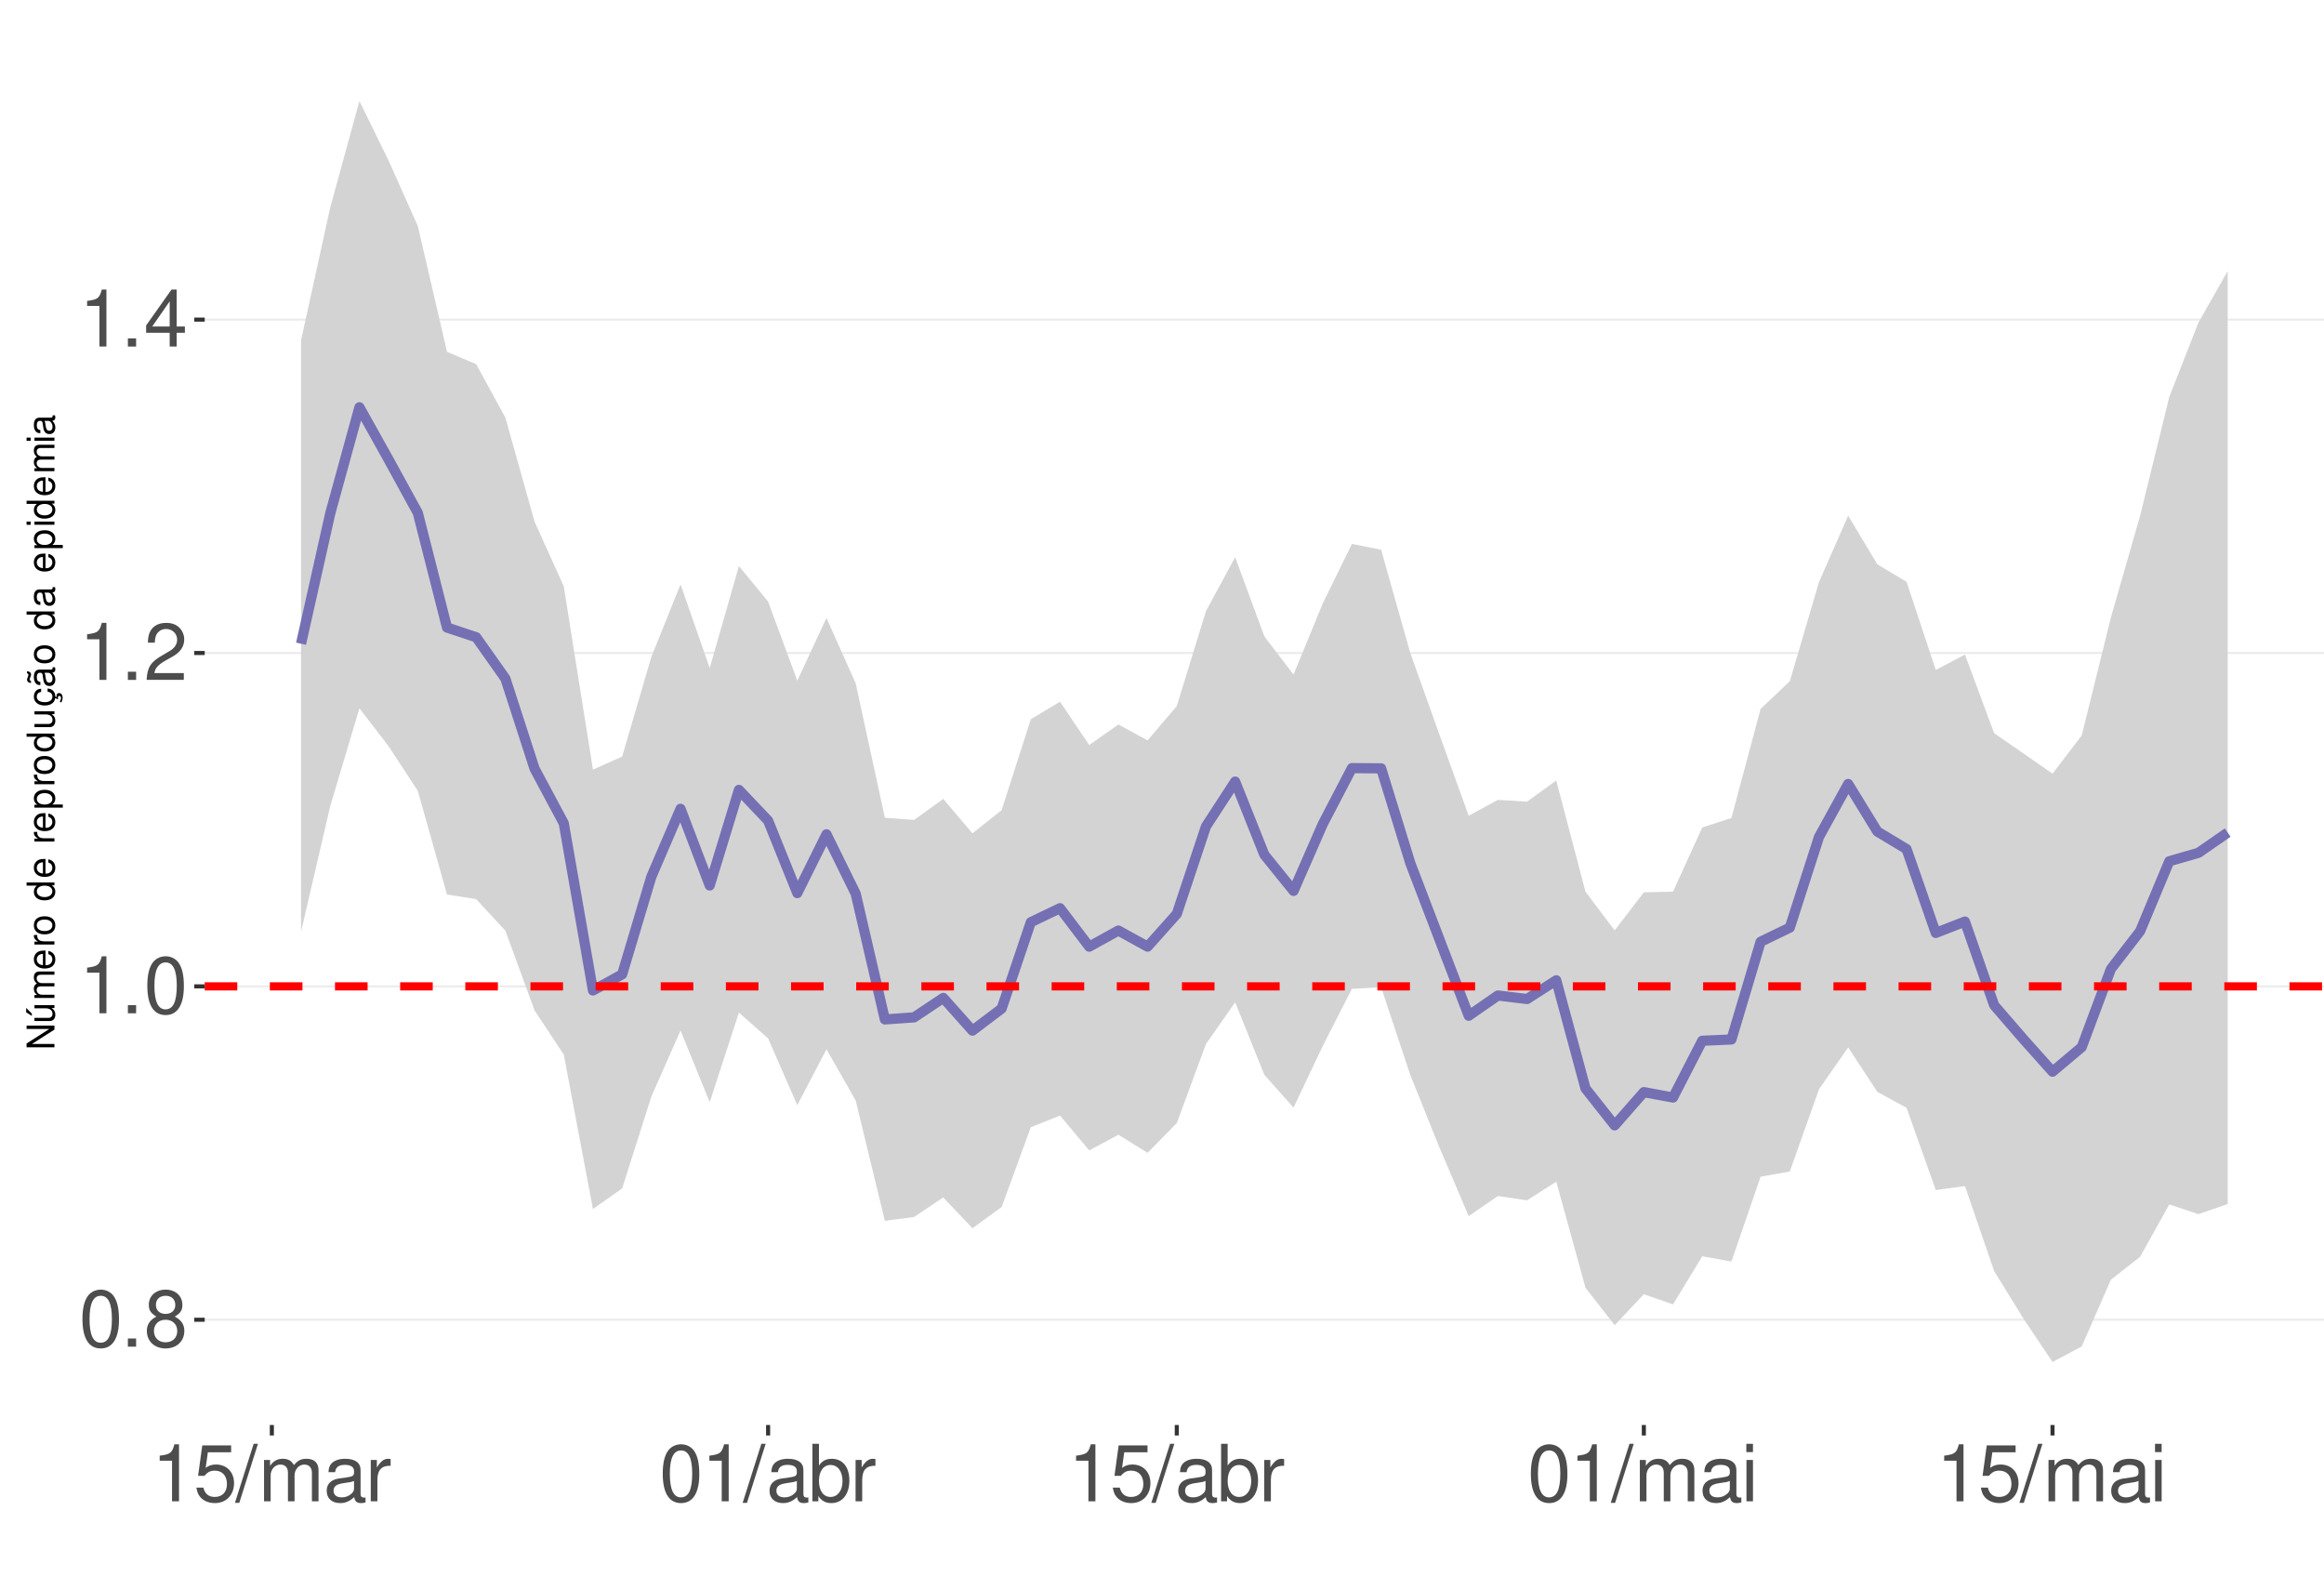
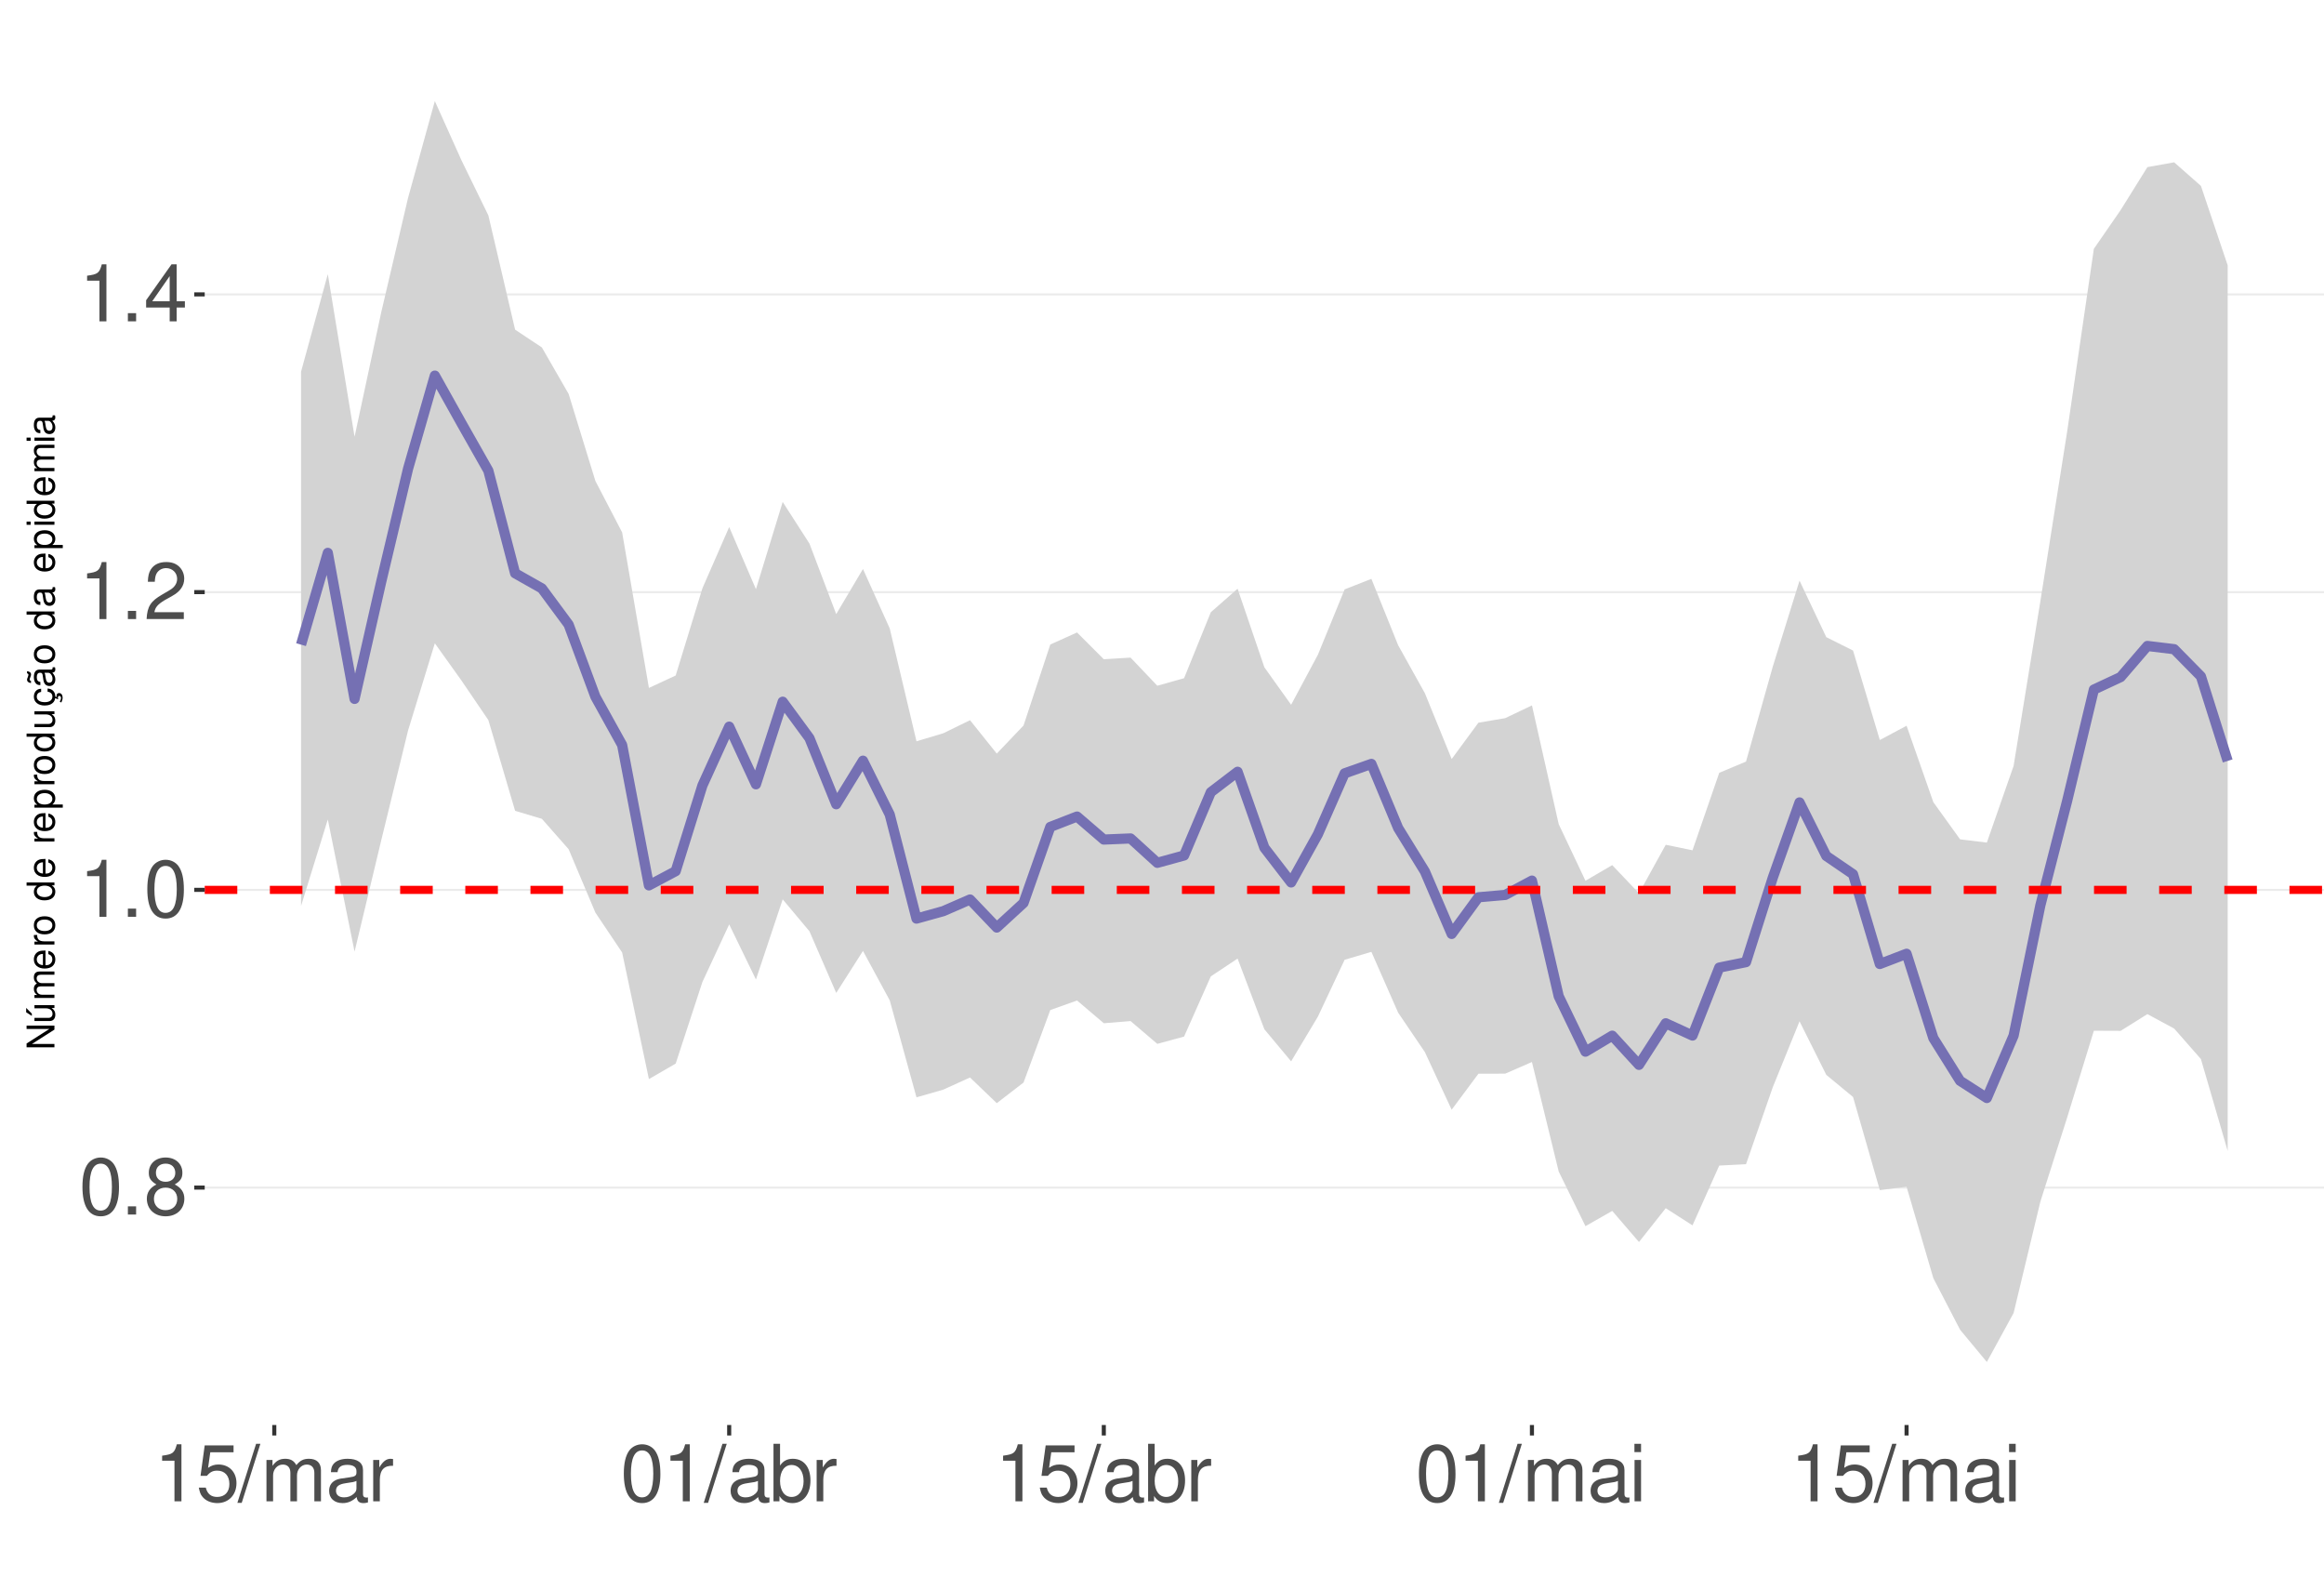
<svg xmlns="http://www.w3.org/2000/svg" xmlns:xlink="http://www.w3.org/1999/xlink" width="609pt" height="413pt" viewBox="0 0 609 413" version="1.1">
  <defs>
    <g>
      <symbol overflow="visible" id="glyph0-0">
        <path style="stroke:none;" d="" />
      </symbol>
      <symbol overflow="visible" id="glyph0-1">
        <path style="stroke:none;" d="M 5.688 -14.938 C 4.312 -14.938 3.078 -14.312 2.312 -13.297 C 1.359 -11.984 0.891 -10 0.891 -7.234 C 0.891 -2.188 2.547 0.469 5.688 0.469 C 8.781 0.469 10.469 -2.188 10.469 -7.109 C 10.469 -10 10.016 -11.938 9.047 -13.297 C 8.281 -14.328 7.062 -14.938 5.688 -14.938 Z M 5.688 -13.328 C 7.641 -13.328 8.609 -11.312 8.609 -7.266 C 8.609 -3.016 7.656 -1.031 5.641 -1.031 C 3.719 -1.031 2.75 -3.094 2.75 -7.203 C 2.75 -11.312 3.719 -13.328 5.688 -13.328 Z M 5.688 -13.328 " />
      </symbol>
      <symbol overflow="visible" id="glyph0-2">
        <path style="stroke:none;" d="M 3.953 -2.141 L 1.797 -2.141 L 1.797 0 L 3.953 0 Z M 3.953 -2.141 " />
      </symbol>
      <symbol overflow="visible" id="glyph0-3">
        <path style="stroke:none;" d="M 8.078 -7.875 C 9.609 -8.797 10.078 -9.547 10.078 -10.953 C 10.078 -13.297 8.281 -14.938 5.688 -14.938 C 3.094 -14.938 1.281 -13.297 1.281 -10.969 C 1.281 -9.547 1.75 -8.812 3.266 -7.875 C 1.594 -7.016 0.766 -5.797 0.766 -4.156 C 0.766 -1.422 2.766 0.469 5.688 0.469 C 8.578 0.469 10.594 -1.422 10.594 -4.156 C 10.594 -5.797 9.766 -7.016 8.078 -7.875 Z M 5.688 -13.328 C 7.234 -13.328 8.219 -12.391 8.219 -10.906 C 8.219 -9.5 7.203 -8.578 5.688 -8.578 C 4.125 -8.578 3.141 -9.5 3.141 -10.953 C 3.141 -12.391 4.125 -13.328 5.688 -13.328 Z M 5.688 -7.047 C 7.5 -7.047 8.734 -5.844 8.734 -4.109 C 8.734 -2.312 7.516 -1.141 5.641 -1.141 C 3.859 -1.141 2.625 -2.359 2.625 -4.094 C 2.625 -5.859 3.844 -7.047 5.688 -7.047 Z M 5.688 -7.047 " />
      </symbol>
      <symbol overflow="visible" id="glyph0-4">
        <path style="stroke:none;" d="M 5.344 -10.641 L 5.344 0 L 7.172 0 L 7.172 -14.938 L 5.969 -14.938 C 5.328 -12.641 4.922 -12.328 2.109 -11.953 L 2.109 -10.641 Z M 5.344 -10.641 " />
      </symbol>
      <symbol overflow="visible" id="glyph0-5">
        <path style="stroke:none;" d="M 10.453 -1.797 L 2.75 -1.797 C 2.938 -3.031 3.594 -3.828 5.391 -4.922 L 7.453 -6.078 C 9.5 -7.203 10.562 -8.734 10.562 -10.578 C 10.562 -11.812 10.062 -12.969 9.188 -13.781 C 8.328 -14.562 7.25 -14.938 5.859 -14.938 C 4 -14.938 2.625 -14.281 1.812 -13 C 1.297 -12.203 1.078 -11.281 1.031 -9.766 L 2.844 -9.766 C 2.906 -10.781 3.031 -11.375 3.281 -11.875 C 3.766 -12.781 4.703 -13.344 5.797 -13.344 C 7.453 -13.344 8.703 -12.141 8.703 -10.531 C 8.703 -9.344 8.016 -8.297 6.719 -7.562 L 4.812 -6.438 C 1.75 -4.688 0.875 -3.281 0.703 -0.016 L 10.453 -0.016 Z M 10.453 -1.797 " />
      </symbol>
      <symbol overflow="visible" id="glyph0-6">
        <path style="stroke:none;" d="M 6.75 -3.609 L 6.75 0 L 8.578 0 L 8.578 -3.609 L 10.734 -3.609 L 10.734 -5.25 L 8.578 -5.25 L 8.578 -14.938 L 7.234 -14.938 L 0.578 -5.531 L 0.578 -3.609 Z M 6.75 -5.25 L 2.172 -5.25 L 6.75 -11.844 Z M 6.75 -5.25 " />
      </symbol>
      <symbol overflow="visible" id="glyph0-7">
        <path style="stroke:none;" d="M 9.828 -14.641 L 2.266 -14.641 L 1.172 -6.672 L 2.844 -6.672 C 3.703 -7.688 4.406 -8.031 5.562 -8.031 C 7.516 -8.031 8.734 -6.688 8.734 -4.531 C 8.734 -2.422 7.516 -1.141 5.531 -1.141 C 3.953 -1.141 2.969 -1.938 2.547 -3.594 L 0.719 -3.594 C 0.969 -2.391 1.172 -1.812 1.609 -1.281 C 2.438 -0.172 3.922 0.469 5.578 0.469 C 8.531 0.469 10.594 -1.672 10.594 -4.766 C 10.594 -7.656 8.672 -9.641 5.859 -9.641 C 4.828 -9.641 4 -9.375 3.156 -8.766 L 3.734 -12.844 L 9.828 -12.844 Z M 9.828 -14.641 " />
      </symbol>
      <symbol overflow="visible" id="glyph0-8">
        <path style="stroke:none;" d="M 4.734 -15.062 L -0.172 0.406 L 0.969 0.406 L 5.859 -15.062 Z M 4.734 -15.062 " />
      </symbol>
      <symbol overflow="visible" id="glyph0-9">
        <path style="stroke:none;" d="M 1.453 -10.828 L 1.453 0 L 3.188 0 L 3.188 -6.797 C 3.188 -8.359 4.312 -9.625 5.719 -9.625 C 7 -9.625 7.719 -8.844 7.719 -7.453 L 7.719 0 L 9.453 0 L 9.453 -6.797 C 9.453 -8.359 10.594 -9.625 12 -9.625 C 13.266 -9.625 14 -8.812 14 -7.453 L 14 0 L 15.734 0 L 15.734 -8.125 C 15.734 -10.062 14.625 -11.141 12.594 -11.141 C 11.156 -11.141 10.281 -10.703 9.281 -9.484 C 8.641 -10.641 7.766 -11.141 6.359 -11.141 C 4.922 -11.141 3.953 -10.594 3.031 -9.297 L 3.031 -10.828 Z M 1.453 -10.828 " />
      </symbol>
      <symbol overflow="visible" id="glyph0-10">
        <path style="stroke:none;" d="M 11.047 -1.016 C 10.859 -0.969 10.781 -0.969 10.672 -0.969 C 10.078 -0.969 9.75 -1.281 9.75 -1.812 L 9.75 -8.188 C 9.75 -10.094 8.344 -11.141 5.688 -11.141 C 4.094 -11.141 2.828 -10.672 2.094 -9.875 C 1.594 -9.312 1.391 -8.703 1.344 -7.625 L 3.078 -7.625 C 3.219 -8.938 4 -9.547 5.625 -9.547 C 7.188 -9.547 8.031 -8.969 8.031 -7.938 L 8.031 -7.484 C 8.016 -6.734 7.641 -6.469 6.234 -6.281 C 3.797 -5.969 3.422 -5.891 2.766 -5.625 C 1.516 -5.078 0.875 -4.125 0.875 -2.734 C 0.875 -0.766 2.234 0.469 4.422 0.469 C 5.781 0.469 6.875 0 8.094 -1.109 C 8.219 0 8.766 0.469 9.875 0.469 C 10.25 0.469 10.469 0.438 11.047 0.297 Z M 8.031 -3.406 C 8.031 -2.828 7.875 -2.484 7.359 -2 C 6.656 -1.359 5.797 -1.031 4.797 -1.031 C 3.453 -1.031 2.672 -1.672 2.672 -2.766 C 2.672 -3.906 3.406 -4.484 5.266 -4.75 C 7.109 -5 7.453 -5.078 8.031 -5.344 Z M 8.031 -3.406 " />
      </symbol>
      <symbol overflow="visible" id="glyph0-11">
        <path style="stroke:none;" d="M 1.422 -10.828 L 1.422 0 L 3.156 0 L 3.156 -5.625 C 3.188 -8.219 4.25 -9.375 6.625 -9.312 L 6.625 -11.078 C 6.344 -11.109 6.172 -11.141 5.969 -11.141 C 4.859 -11.141 4 -10.469 3.016 -8.859 L 3.016 -10.828 Z M 1.422 -10.828 " />
      </symbol>
      <symbol overflow="visible" id="glyph0-12">
        <path style="stroke:none;" d="M 1.109 -15.062 L 1.109 0 L 2.672 0 L 2.672 -1.391 C 3.484 -0.125 4.578 0.469 6.094 0.469 C 8.938 0.469 10.797 -1.859 10.797 -5.453 C 10.797 -8.969 9.047 -11.141 6.172 -11.141 C 4.688 -11.141 3.641 -10.578 2.828 -9.359 L 2.828 -15.062 Z M 5.844 -9.516 C 7.766 -9.516 9 -7.844 9 -5.266 C 9 -2.812 7.719 -1.141 5.844 -1.141 C 4 -1.141 2.828 -2.781 2.828 -5.328 C 2.828 -7.875 4 -9.516 5.844 -9.516 Z M 5.844 -9.516 " />
      </symbol>
      <symbol overflow="visible" id="glyph0-13">
        <path style="stroke:none;" d="M 3.094 -10.828 L 1.391 -10.828 L 1.391 0 L 3.094 0 Z M 3.094 -15.062 L 1.359 -15.062 L 1.359 -12.891 L 3.094 -12.891 Z M 3.094 -15.062 " />
      </symbol>
      <symbol overflow="visible" id="glyph1-0">
        <path style="stroke:none;" d="" />
      </symbol>
      <symbol overflow="visible" id="glyph1-1">
        <path style="stroke:none;" d="M -7.297 -6.453 L -7.297 -5.578 L -1.328 -5.578 L -7.297 -1.766 L -7.297 -0.766 L 0 -0.766 L 0 -1.641 L -5.906 -1.641 L 0 -5.406 L 0 -6.453 Z M -7.297 -6.453 " />
      </symbol>
      <symbol overflow="visible" id="glyph1-2">
        <path style="stroke:none;" d="M 0 -4.812 L -5.234 -4.812 L -5.234 -3.984 L -2.266 -3.984 C -1.203 -3.984 -0.5 -3.438 -0.5 -2.562 C -0.5 -1.906 -0.906 -1.484 -1.531 -1.484 L -5.234 -1.484 L -5.234 -0.656 L -1.203 -0.656 C -0.328 -0.656 0.234 -1.297 0.234 -2.312 C 0.234 -3.094 -0.047 -3.578 -0.734 -4.062 L 0 -4.062 Z M -7.406 -2.953 L -5.922 -2 L -5.922 -2.594 L -7.406 -4.094 Z M -7.406 -2.953 " />
      </symbol>
      <symbol overflow="visible" id="glyph1-3">
        <path style="stroke:none;" d="M -5.234 -0.703 L 0 -0.703 L 0 -1.547 L -3.297 -1.547 C -4.047 -1.547 -4.656 -2.094 -4.656 -2.766 C -4.656 -3.391 -4.281 -3.734 -3.609 -3.734 L 0 -3.734 L 0 -4.578 L -3.297 -4.578 C -4.047 -4.578 -4.656 -5.125 -4.656 -5.812 C -4.656 -6.422 -4.266 -6.781 -3.609 -6.781 L 0 -6.781 L 0 -7.625 L -3.938 -7.625 C -4.875 -7.625 -5.391 -7.078 -5.391 -6.094 C -5.391 -5.406 -5.188 -4.984 -4.594 -4.484 C -5.156 -4.188 -5.391 -3.766 -5.391 -3.078 C -5.391 -2.375 -5.125 -1.906 -4.5 -1.469 L -5.234 -1.469 Z M -5.234 -0.703 " />
      </symbol>
      <symbol overflow="visible" id="glyph1-4">
        <path style="stroke:none;" d="M -2.344 -5.125 C -3.141 -5.125 -3.625 -5.062 -4.016 -4.922 C -4.875 -4.578 -5.391 -3.781 -5.391 -2.797 C -5.391 -1.344 -4.281 -0.406 -2.547 -0.406 C -0.812 -0.406 0.234 -1.297 0.234 -2.781 C 0.234 -3.984 -0.453 -4.812 -1.594 -5.016 L -1.594 -4.188 C -0.906 -3.953 -0.547 -3.484 -0.547 -2.812 C -0.547 -2.281 -0.781 -1.828 -1.219 -1.547 C -1.516 -1.344 -1.812 -1.281 -2.344 -1.266 Z M -3.016 -1.297 C -3.984 -1.359 -4.625 -1.953 -4.625 -2.797 C -4.625 -3.641 -3.953 -4.234 -3.016 -4.234 Z M -3.016 -1.297 " />
      </symbol>
      <symbol overflow="visible" id="glyph1-5">
        <path style="stroke:none;" d="M -5.234 -0.688 L 0 -0.688 L 0 -1.531 L -2.719 -1.531 C -3.984 -1.547 -4.547 -2.062 -4.516 -3.203 L -5.359 -3.203 C -5.375 -3.062 -5.391 -2.984 -5.391 -2.891 C -5.391 -2.344 -5.062 -1.938 -4.297 -1.453 L -5.234 -1.453 Z M -5.234 -0.688 " />
      </symbol>
      <symbol overflow="visible" id="glyph1-6">
        <path style="stroke:none;" d="M -5.391 -2.719 C -5.391 -1.234 -4.344 -0.359 -2.578 -0.359 C -0.812 -0.359 0.234 -1.234 0.234 -2.734 C 0.234 -4.203 -0.812 -5.094 -2.547 -5.094 C -4.359 -5.094 -5.391 -4.234 -5.391 -2.719 Z M -4.625 -2.734 C -4.625 -3.672 -3.844 -4.234 -2.547 -4.234 C -1.312 -4.234 -0.547 -3.656 -0.547 -2.734 C -0.547 -1.797 -1.312 -1.234 -2.578 -1.234 C -3.844 -1.234 -4.625 -1.797 -4.625 -2.734 Z M -4.625 -2.734 " />
      </symbol>
      <symbol overflow="visible" id="glyph1-7">
        <path style="stroke:none;" d="" />
      </symbol>
      <symbol overflow="visible" id="glyph1-8">
        <path style="stroke:none;" d="M -7.297 -4.953 L -7.297 -4.125 L -4.578 -4.125 C -5.109 -3.766 -5.391 -3.203 -5.391 -2.516 C -5.391 -1.156 -4.297 -0.266 -2.625 -0.266 C -0.859 -0.266 0.234 -1.125 0.234 -2.547 C 0.234 -3.266 -0.047 -3.766 -0.688 -4.203 L 0 -4.203 L 0 -4.953 Z M -4.609 -2.656 C -4.609 -3.547 -3.812 -4.125 -2.562 -4.125 C -1.344 -4.125 -0.547 -3.547 -0.547 -2.656 C -0.547 -1.734 -1.359 -1.125 -2.578 -1.125 C -3.797 -1.125 -4.609 -1.734 -4.609 -2.656 Z M -4.609 -2.656 " />
      </symbol>
      <symbol overflow="visible" id="glyph1-9">
        <path style="stroke:none;" d="M 2.188 -0.547 L 2.188 -1.375 L -0.547 -1.375 C -0.016 -1.812 0.234 -2.312 0.234 -2.984 C 0.234 -4.344 -0.859 -5.234 -2.531 -5.234 C -4.297 -5.234 -5.391 -4.375 -5.391 -2.984 C -5.391 -2.266 -5.062 -1.703 -4.453 -1.312 L -5.234 -1.312 L -5.234 -0.547 Z M -4.609 -2.844 C -4.609 -3.766 -3.797 -4.359 -2.547 -4.359 C -1.359 -4.359 -0.547 -3.75 -0.547 -2.844 C -0.547 -1.953 -1.344 -1.375 -2.578 -1.375 C -3.812 -1.375 -4.609 -1.953 -4.609 -2.844 Z M -4.609 -2.844 " />
      </symbol>
      <symbol overflow="visible" id="glyph1-10">
        <path style="stroke:none;" d="M 0 -4.812 L -5.234 -4.812 L -5.234 -3.984 L -2.266 -3.984 C -1.203 -3.984 -0.5 -3.438 -0.5 -2.562 C -0.5 -1.906 -0.906 -1.484 -1.531 -1.484 L -5.234 -1.484 L -5.234 -0.656 L -1.203 -0.656 C -0.328 -0.656 0.234 -1.297 0.234 -2.312 C 0.234 -3.094 -0.047 -3.578 -0.734 -4.062 L 0 -4.062 Z M 0 -4.812 " />
      </symbol>
      <symbol overflow="visible" id="glyph1-11">
        <path style="stroke:none;" d="M 0.234 -2.641 C 0.234 -3.875 -0.547 -4.703 -1.797 -4.766 L -1.797 -3.938 C -0.953 -3.797 -0.531 -3.359 -0.531 -2.656 C -0.531 -1.734 -1.281 -1.188 -2.516 -1.188 C -3.844 -1.188 -4.625 -1.719 -4.625 -2.625 C -4.625 -3.328 -4.203 -3.766 -3.484 -3.875 L -3.484 -4.703 C -3.984 -4.672 -4.312 -4.562 -4.609 -4.359 C -5.094 -4 -5.391 -3.375 -5.391 -2.641 C -5.391 -1.219 -4.266 -0.312 -2.531 -0.312 C -1.469 -0.312 -0.625 -0.672 -0.156 -1.312 C 0.047 -1.594 0.125 -1.812 0.203 -2.25 L 0.922 -1.938 L 0.984 -2.062 C 0.938 -2.188 0.906 -2.25 0.906 -2.375 C 0.906 -2.656 1.047 -2.828 1.281 -2.828 C 1.547 -2.828 1.734 -2.594 1.734 -2.297 C 1.734 -2.031 1.672 -1.844 1.438 -1.406 L 1.406 -1.312 L 1.812 -1.094 C 2.078 -1.75 2.141 -1.953 2.141 -2.344 C 2.141 -3.109 1.781 -3.578 1.203 -3.578 C 0.781 -3.578 0.547 -3.297 0.547 -2.797 C 0.547 -2.703 0.547 -2.641 0.562 -2.516 Z M 0.234 -2.641 " />
      </symbol>
      <symbol overflow="visible" id="glyph1-12">
        <path style="stroke:none;" d="M -0.484 -5.344 C -0.469 -5.266 -0.469 -5.219 -0.469 -5.172 C -0.469 -4.875 -0.625 -4.719 -0.875 -4.719 L -3.953 -4.719 C -4.891 -4.719 -5.391 -4.047 -5.391 -2.75 C -5.391 -1.984 -5.172 -1.375 -4.781 -1.016 C -4.516 -0.766 -4.203 -0.672 -3.688 -0.656 L -3.688 -1.484 C -4.328 -1.562 -4.625 -1.938 -4.625 -2.719 C -4.625 -3.484 -4.344 -3.891 -3.844 -3.891 L -3.625 -3.891 C -3.266 -3.875 -3.125 -3.703 -3.047 -3.016 C -2.891 -1.844 -2.844 -1.656 -2.719 -1.344 C -2.453 -0.734 -2 -0.422 -1.312 -0.422 C -0.375 -0.422 0.234 -1.078 0.234 -2.141 C 0.234 -2.797 0 -3.328 -0.547 -3.922 C 0 -3.984 0.234 -4.234 0.234 -4.781 C 0.234 -4.953 0.203 -5.062 0.141 -5.344 Z M -1.656 -3.891 C -1.375 -3.891 -1.203 -3.812 -0.969 -3.562 C -0.656 -3.219 -0.5 -2.812 -0.5 -2.312 C -0.5 -1.672 -0.812 -1.297 -1.344 -1.297 C -1.891 -1.297 -2.172 -1.656 -2.297 -2.547 C -2.422 -3.438 -2.453 -3.609 -2.594 -3.891 Z M -7.172 -3.75 C -6.922 -3.672 -6.812 -3.547 -6.812 -3.375 C -6.812 -3.25 -6.875 -2.984 -6.984 -2.734 C -7.156 -2.312 -7.172 -2.25 -7.172 -2.047 C -7.172 -1.594 -6.797 -1.297 -6.141 -1.188 L -6.141 -1.766 C -6.375 -1.812 -6.5 -1.938 -6.5 -2.094 C -6.5 -2.203 -6.469 -2.344 -6.375 -2.578 C -6.156 -3.156 -6.125 -3.234 -6.125 -3.438 C -6.125 -3.922 -6.484 -4.219 -7.172 -4.312 Z M -7.172 -3.75 " />
      </symbol>
      <symbol overflow="visible" id="glyph1-13">
        <path style="stroke:none;" d="M -0.484 -5.344 C -0.469 -5.266 -0.469 -5.219 -0.469 -5.172 C -0.469 -4.875 -0.625 -4.719 -0.875 -4.719 L -3.953 -4.719 C -4.891 -4.719 -5.391 -4.047 -5.391 -2.75 C -5.391 -1.984 -5.172 -1.375 -4.781 -1.016 C -4.516 -0.766 -4.203 -0.672 -3.688 -0.656 L -3.688 -1.484 C -4.328 -1.562 -4.625 -1.938 -4.625 -2.719 C -4.625 -3.484 -4.344 -3.891 -3.844 -3.891 L -3.625 -3.891 C -3.266 -3.875 -3.125 -3.703 -3.047 -3.016 C -2.891 -1.844 -2.844 -1.656 -2.719 -1.344 C -2.453 -0.734 -2 -0.422 -1.312 -0.422 C -0.375 -0.422 0.234 -1.078 0.234 -2.141 C 0.234 -2.797 0 -3.328 -0.547 -3.922 C 0 -3.984 0.234 -4.234 0.234 -4.781 C 0.234 -4.953 0.203 -5.062 0.141 -5.344 Z M -1.656 -3.891 C -1.375 -3.891 -1.203 -3.812 -0.969 -3.562 C -0.656 -3.219 -0.5 -2.812 -0.5 -2.312 C -0.5 -1.672 -0.812 -1.297 -1.344 -1.297 C -1.891 -1.297 -2.172 -1.656 -2.297 -2.547 C -2.422 -3.438 -2.453 -3.609 -2.594 -3.891 Z M -1.656 -3.891 " />
      </symbol>
      <symbol overflow="visible" id="glyph1-14">
        <path style="stroke:none;" d="M -5.234 -1.5 L -5.234 -0.672 L 0 -0.672 L 0 -1.5 Z M -7.297 -1.5 L -7.297 -0.656 L -6.234 -0.656 L -6.234 -1.5 Z M -7.297 -1.5 " />
      </symbol>
    </g>
    <clipPath id="clip1">
      <path d="M 53.645 9.961 L 609 9.961 L 609 373.328 L 53.645 373.328 Z M 53.645 9.961 " />
    </clipPath>
    <clipPath id="clip2">
-       <path d="M 53.645 345 L 609 345 L 609 347 L 53.645 347 Z M 53.645 345 " />
+       <path d="M 53.645 310 L 609 310 L 609 312 L 53.645 312 Z M 53.645 310 " />
    </clipPath>
    <clipPath id="clip3">
-       <path d="M 53.645 258 L 609 258 L 609 259 L 53.645 259 Z M 53.645 258 " />
+       <path d="M 53.645 232 L 609 232 L 609 234 L 53.645 234 Z M 53.645 232 " />
    </clipPath>
    <clipPath id="clip4">
-       <path d="M 53.645 170 L 609 170 L 609 172 L 53.645 172 Z M 53.645 170 " />
+       <path d="M 53.645 154 L 609 154 L 609 156 L 53.645 156 Z M 53.645 154 " />
    </clipPath>
    <clipPath id="clip5">
-       <path d="M 53.645 83 L 609 83 L 609 84 L 53.645 84 Z M 53.645 83 " />
+       <path d="M 53.645 76 L 609 76 L 609 78 L 53.645 78 Z M 53.645 76 " />
    </clipPath>
    <clipPath id="clip6">
-       <path d="M 53.645 257 L 609 257 L 609 260 L 53.645 260 Z M 53.645 257 " />
+       <path d="M 53.645 232 L 609 232 L 609 235 L 53.645 235 Z M 53.645 232 " />
    </clipPath>
  </defs>
  <g id="surface177">
    <rect x="0" y="0" width="609" height="413" style="fill:rgb(100%,100%,100%);fill-opacity:1;stroke:none;" />
    <rect x="0" y="0" width="609" height="413" style="fill:rgb(100%,100%,100%);fill-opacity:1;stroke:none;" />
    <path style="fill:none;stroke-width:1.067;stroke-linecap:round;stroke-linejoin:round;stroke:rgb(100%,100%,100%);stroke-opacity:1;stroke-miterlimit:10;" d="M 0 413 L 609 413 L 609 0 L 0 0 Z M 0 413 " />
    <g clip-path="url(#clip1)" clip-rule="nonzero">
      <path style=" stroke:none;fill-rule:nonzero;fill:rgb(100%,100%,100%);fill-opacity:1;" d="M 53.645 373.328 L 609 373.328 L 609 9.961 L 53.645 9.961 Z M 53.645 373.328 " />
    </g>
    <g clip-path="url(#clip2)" clip-rule="nonzero">
-       <path style="fill:none;stroke-width:0.533;stroke-linecap:butt;stroke-linejoin:round;stroke:rgb(92.157%,92.157%,92.157%);stroke-opacity:1;stroke-miterlimit:10;" d="M 53.645 345.746 L 609 345.746 " />
+       <path style="fill:none;stroke-width:0.533;stroke-linecap:butt;stroke-linejoin:round;stroke:rgb(92.157%,92.157%,92.157%);stroke-opacity:1;stroke-miterlimit:10;" d="M 53.645 311.129 L 609 311.129 " />
    </g>
    <g clip-path="url(#clip3)" clip-rule="nonzero">
-       <path style="fill:none;stroke-width:0.533;stroke-linecap:butt;stroke-linejoin:round;stroke:rgb(92.157%,92.157%,92.157%);stroke-opacity:1;stroke-miterlimit:10;" d="M 53.645 258.41 L 609 258.41 " />
+       <path style="fill:none;stroke-width:0.533;stroke-linecap:butt;stroke-linejoin:round;stroke:rgb(92.157%,92.157%,92.157%);stroke-opacity:1;stroke-miterlimit:10;" d="M 53.645 233.129 L 609 233.129 " />
    </g>
    <g clip-path="url(#clip4)" clip-rule="nonzero">
-       <path style="fill:none;stroke-width:0.533;stroke-linecap:butt;stroke-linejoin:round;stroke:rgb(92.157%,92.157%,92.157%);stroke-opacity:1;stroke-miterlimit:10;" d="M 53.645 171.07 L 609 171.07 " />
+       <path style="fill:none;stroke-width:0.533;stroke-linecap:butt;stroke-linejoin:round;stroke:rgb(92.157%,92.157%,92.157%);stroke-opacity:1;stroke-miterlimit:10;" d="M 53.645 155.129 L 609 155.129 " />
    </g>
    <g clip-path="url(#clip5)" clip-rule="nonzero">
-       <path style="fill:none;stroke-width:0.533;stroke-linecap:butt;stroke-linejoin:round;stroke:rgb(92.157%,92.157%,92.157%);stroke-opacity:1;stroke-miterlimit:10;" d="M 53.645 83.734 L 609 83.734 " />
-     </g>
-     <path style=" stroke:none;fill-rule:nonzero;fill:rgb(82.745%,82.745%,82.745%);fill-opacity:1;" d="M 78.887 89.152 L 86.539 54.348 L 94.188 26.48 L 101.836 42.082 L 109.488 59.215 L 117.137 92.168 L 124.785 95.414 L 132.434 109.41 L 140.086 136.672 L 147.734 153.609 L 155.383 201.629 L 163.031 198.207 L 170.684 172.109 L 178.332 153.098 L 185.98 175.016 L 193.633 148.305 L 201.281 157.605 L 208.93 178.34 L 216.578 161.879 L 224.23 179.027 L 231.879 214.238 L 239.527 214.816 L 247.18 209.293 L 254.828 218.324 L 262.477 212.246 L 270.125 188.418 L 277.777 183.836 L 285.426 195.188 L 293.074 189.805 L 300.723 193.961 L 308.375 184.988 L 316.023 160.078 L 323.672 145.977 L 331.324 166.727 L 338.973 176.727 L 346.621 158.094 L 354.27 142.5 L 361.922 144.035 L 369.57 171.102 L 377.219 192.5 L 384.871 213.711 L 392.52 209.555 L 400.168 210.016 L 407.816 204.473 L 415.469 233.617 L 423.117 243.742 L 430.766 233.773 L 438.414 233.594 L 446.066 216.789 L 453.715 214.297 L 461.363 185.719 L 469.016 178.473 L 476.664 152.477 L 484.312 135.105 L 491.961 147.855 L 499.613 152.422 L 507.262 175.52 L 514.91 171.492 L 522.559 192.074 L 530.211 197.363 L 537.859 202.688 L 545.508 192.688 L 553.16 161.77 L 560.809 135.133 L 568.457 103.984 L 576.105 84.488 L 583.758 71.023 L 583.758 315.434 L 576.105 318.074 L 568.457 315.539 L 560.809 329.262 L 553.16 335.262 L 545.508 352.742 L 537.859 356.812 L 530.211 345.406 L 522.559 332.98 L 514.91 310.727 L 507.262 311.773 L 499.613 290.219 L 491.961 286.062 L 484.312 274.387 L 476.664 285.375 L 469.016 306.906 L 461.363 308.27 L 453.715 330.504 L 446.066 329.117 L 438.414 341.727 L 430.766 339.066 L 423.117 347.18 L 415.469 337.352 L 407.816 309.566 L 400.168 314.461 L 392.52 313.34 L 384.871 318.59 L 377.219 300.652 L 369.57 281.645 L 361.922 258.637 L 354.27 259.051 L 346.621 274.035 L 338.973 290.164 L 331.324 281.598 L 323.672 262.59 L 316.023 273.508 L 308.375 294.219 L 300.723 302.016 L 293.074 297.281 L 285.426 301.379 L 277.777 292.254 L 270.125 295.309 L 262.477 316.23 L 254.828 321.773 L 247.18 313.703 L 239.527 318.82 L 231.879 319.832 L 224.23 288.309 L 216.578 274.895 L 208.93 289.535 L 201.281 272.047 L 193.633 265.277 L 185.98 288.758 L 178.332 269.977 L 170.684 287.281 L 163.031 311.344 L 155.383 316.742 L 147.734 276.262 L 140.086 264.73 L 132.434 243.828 L 124.785 235.562 L 117.137 234.348 L 109.488 207.195 L 101.836 195.516 L 94.188 185.555 L 86.539 211.168 L 78.887 244.074 Z M 78.887 89.152 " />
-     <path style="fill:none;stroke-width:2.667;stroke-linecap:butt;stroke-linejoin:round;stroke:rgb(45.882%,43.922%,70.196%);stroke-opacity:1;stroke-miterlimit:10;" d="M 78.887 168.641 L 86.539 134.508 L 94.188 106.699 L 101.836 120.406 L 109.488 134.371 L 117.137 164.406 L 124.785 166.941 L 132.434 177.758 L 140.086 201.387 L 147.734 215.684 L 155.383 259.488 L 163.031 255.27 L 170.684 229.691 L 178.332 211.891 L 185.98 231.98 L 193.633 206.934 L 201.281 214.996 L 208.93 233.977 L 216.578 218.574 L 224.23 234.117 L 231.879 267.07 L 239.527 266.535 L 247.18 261.434 L 254.828 270.012 L 262.477 264.23 L 270.125 241.602 L 277.777 237.93 L 285.426 248.008 L 293.074 243.785 L 300.723 248.004 L 308.375 239.434 L 316.023 216.504 L 323.672 204.762 L 331.324 223.934 L 338.973 233.398 L 346.621 215.91 L 354.27 201.23 L 361.922 201.297 L 369.57 226.129 L 377.219 246.129 L 384.871 266.105 L 392.52 260.801 L 400.168 261.727 L 407.816 256.82 L 415.469 285.145 L 423.117 294.828 L 430.766 286.117 L 438.414 287.535 L 446.066 272.66 L 453.715 272.324 L 461.363 246.727 L 469.016 243.02 L 476.664 219.266 L 484.312 205.383 L 491.961 217.844 L 499.613 222.449 L 507.262 244.41 L 514.91 241.434 L 522.559 263.348 L 530.211 272.203 L 537.859 280.762 L 545.508 274.332 L 553.16 253.859 L 560.809 243.957 L 568.457 225.629 L 576.105 223.422 L 583.758 218.121 " />
+       <path style="fill:none;stroke-width:0.533;stroke-linecap:butt;stroke-linejoin:round;stroke:rgb(92.157%,92.157%,92.157%);stroke-opacity:1;stroke-miterlimit:10;" d="M 53.645 77.129 L 609 77.129 " />
+     </g>
+     <path style=" stroke:none;fill-rule:nonzero;fill:rgb(82.745%,82.745%,82.745%);fill-opacity:1;" d="M 78.887 97.387 L 85.902 71.82 L 92.914 114.422 L 99.926 81.703 L 106.938 51.812 L 113.949 26.48 L 120.961 42.066 L 127.973 56.426 L 134.984 86.367 L 141.996 91.023 L 149.008 103.203 L 156.02 126 L 163.031 139.484 L 170.047 180.23 L 177.059 176.973 L 184.07 154.113 L 191.082 138.074 L 198.094 154.355 L 205.105 131.5 L 212.117 142.414 L 219.129 160.883 L 226.141 149.062 L 233.152 164.637 L 240.164 194.203 L 247.18 192.105 L 254.191 188.68 L 261.203 197.426 L 268.215 190.07 L 275.227 168.855 L 282.238 165.691 L 289.25 172.711 L 296.262 172.281 L 303.273 179.652 L 310.285 177.676 L 317.297 160.391 L 324.309 154.234 L 331.324 174.82 L 338.336 184.637 L 345.348 171.539 L 352.359 154.41 L 359.371 151.652 L 366.383 169.043 L 373.395 181.625 L 380.406 198.852 L 387.418 189.332 L 394.43 188.145 L 401.441 184.797 L 408.457 215.918 L 415.469 230.738 L 422.48 226.645 L 429.492 234.027 L 436.504 221.316 L 443.516 222.762 L 450.527 202.457 L 457.539 199.52 L 464.551 174.656 L 471.562 152.117 L 478.574 166.922 L 485.586 170.434 L 492.602 193.871 L 499.613 190.129 L 506.625 210.148 L 513.637 219.891 L 520.648 220.742 L 527.66 200.656 L 534.672 157.539 L 541.684 113.133 L 548.695 65.18 L 555.707 55.039 L 562.719 43.785 L 569.734 42.523 L 576.746 48.699 L 583.758 69.504 L 583.758 301.516 L 576.746 277.449 L 569.734 269.465 L 562.719 265.68 L 555.707 270.066 L 548.695 270.035 L 541.684 292.805 L 534.672 314.812 L 527.66 343.988 L 520.648 356.812 L 513.637 348.367 L 506.625 334.852 L 499.613 310.902 L 492.602 311.785 L 485.586 287.387 L 478.574 281.594 L 471.562 267.562 L 464.551 284.836 L 457.539 305 L 450.527 305.355 L 443.516 321.023 L 436.504 316.527 L 429.492 325.387 L 422.48 317.234 L 415.469 321.234 L 408.457 306.922 L 401.441 278.227 L 394.43 281.281 L 387.418 281.297 L 380.406 290.727 L 373.395 275.645 L 366.383 265.301 L 359.371 249.371 L 352.359 251.441 L 345.348 266.344 L 338.336 278.051 L 331.324 269.652 L 324.309 251.125 L 317.297 255.789 L 310.285 271.562 L 303.273 273.473 L 296.262 267.5 L 289.25 268.07 L 282.238 262.109 L 275.227 264.617 L 268.215 283.605 L 261.203 289.012 L 254.191 282.281 L 247.18 285.469 L 240.164 287.48 L 233.152 262.07 L 226.141 249.125 L 219.129 260.129 L 212.117 243.98 L 205.105 235.613 L 198.094 256.613 L 191.082 242.176 L 184.07 257.25 L 177.059 278.641 L 170.047 282.703 L 163.031 249.535 L 156.02 239.082 L 149.008 222.477 L 141.996 214.516 L 134.984 212.422 L 127.973 188.645 L 120.961 178.34 L 113.949 168.527 L 106.938 191.359 L 99.926 220.055 L 92.914 249.309 L 85.902 214.684 L 78.887 237.34 Z M 78.887 97.387 " />
+     <path style="fill:none;stroke-width:2.667;stroke-linecap:butt;stroke-linejoin:round;stroke:rgb(45.882%,43.922%,70.196%);stroke-opacity:1;stroke-miterlimit:10;" d="M 78.887 168.883 L 85.902 144.84 L 92.914 183.098 L 99.926 152.277 L 106.938 122.773 L 113.949 98.402 L 120.961 110.941 L 127.973 123.316 L 134.984 150.188 L 141.996 154.152 L 149.008 163.629 L 156.02 182.527 L 163.031 195.172 L 170.047 231.953 L 177.059 228.23 L 184.07 205.777 L 191.082 190.367 L 198.094 205.477 L 205.105 183.836 L 212.117 193.383 L 219.129 210.699 L 226.141 199.285 L 233.152 213.391 L 240.164 240.656 L 247.18 238.707 L 254.191 235.652 L 261.203 243 L 268.215 236.559 L 275.227 216.641 L 282.238 213.918 L 289.25 219.949 L 296.262 219.66 L 303.273 226.043 L 310.285 224.121 L 317.297 207.543 L 324.309 202.191 L 331.324 222.086 L 338.336 231.188 L 345.348 218.566 L 352.359 202.602 L 359.371 200.129 L 366.383 216.93 L 373.395 228.32 L 380.406 244.676 L 387.418 235.066 L 394.43 234.457 L 401.441 230.703 L 408.457 261 L 415.469 275.516 L 422.48 271.328 L 429.492 278.973 L 436.504 268.082 L 443.516 271.293 L 450.527 253.492 L 457.539 252.062 L 464.551 229.949 L 471.562 210.219 L 478.574 224.246 L 485.586 229.031 L 492.602 252.551 L 499.613 249.867 L 506.625 271.957 L 513.637 283.156 L 520.648 287.66 L 527.66 271.312 L 534.672 237.184 L 541.684 209.848 L 548.695 180.656 L 555.707 177.383 L 562.719 169.227 L 569.734 170.074 L 576.746 177.199 L 583.758 199.352 " />
    <g clip-path="url(#clip6)" clip-rule="nonzero">
-       <path style="fill:none;stroke-width:2.134;stroke-linecap:butt;stroke-linejoin:round;stroke:rgb(100%,0%,0%);stroke-opacity:1;stroke-dasharray:8.536,8.536;stroke-miterlimit:10;" d="M 53.645 258.41 L 609 258.41 " />
-     </g>
-     <g style="fill:rgb(30.196%,30.196%,30.196%);fill-opacity:1;">
-       <use xlink:href="#glyph0-1" x="20.715" y="352.8" />
-       <use xlink:href="#glyph0-2" x="31.715" y="352.8" />
-       <use xlink:href="#glyph0-3" x="37.715" y="352.8" />
-     </g>
-     <g style="fill:rgb(30.196%,30.196%,30.196%);fill-opacity:1;">
-       <use xlink:href="#glyph0-4" x="20.715" y="265.464" />
-       <use xlink:href="#glyph0-2" x="31.715" y="265.464" />
-       <use xlink:href="#glyph0-1" x="37.715" y="265.464" />
-     </g>
-     <g style="fill:rgb(30.196%,30.196%,30.196%);fill-opacity:1;">
-       <use xlink:href="#glyph0-4" x="20.715" y="178.124" />
-       <use xlink:href="#glyph0-2" x="31.715" y="178.124" />
-       <use xlink:href="#glyph0-5" x="37.715" y="178.124" />
-     </g>
-     <g style="fill:rgb(30.196%,30.196%,30.196%);fill-opacity:1;">
-       <use xlink:href="#glyph0-4" x="20.715" y="90.788" />
-       <use xlink:href="#glyph0-2" x="31.715" y="90.788" />
-       <use xlink:href="#glyph0-6" x="37.715" y="90.788" />
-     </g>
-     <path style="fill:none;stroke-width:1.067;stroke-linecap:butt;stroke-linejoin:round;stroke:rgb(20%,20%,20%);stroke-opacity:1;stroke-miterlimit:10;" d="M 50.906 345.746 L 53.645 345.746 " />
-     <path style="fill:none;stroke-width:1.067;stroke-linecap:butt;stroke-linejoin:round;stroke:rgb(20%,20%,20%);stroke-opacity:1;stroke-miterlimit:10;" d="M 50.906 258.41 L 53.645 258.41 " />
-     <path style="fill:none;stroke-width:1.067;stroke-linecap:butt;stroke-linejoin:round;stroke:rgb(20%,20%,20%);stroke-opacity:1;stroke-miterlimit:10;" d="M 50.906 171.07 L 53.645 171.07 " />
-     <path style="fill:none;stroke-width:1.067;stroke-linecap:butt;stroke-linejoin:round;stroke:rgb(20%,20%,20%);stroke-opacity:1;stroke-miterlimit:10;" d="M 50.906 83.734 L 53.645 83.734 " />
-     <path style="fill:none;stroke-width:1.067;stroke-linecap:butt;stroke-linejoin:round;stroke:rgb(20%,20%,20%);stroke-opacity:1;stroke-miterlimit:10;" d="M 71.238 376.07 L 71.238 373.328 " />
-     <path style="fill:none;stroke-width:1.067;stroke-linecap:butt;stroke-linejoin:round;stroke:rgb(20%,20%,20%);stroke-opacity:1;stroke-miterlimit:10;" d="M 201.281 376.07 L 201.281 373.328 " />
-     <path style="fill:none;stroke-width:1.067;stroke-linecap:butt;stroke-linejoin:round;stroke:rgb(20%,20%,20%);stroke-opacity:1;stroke-miterlimit:10;" d="M 308.375 376.07 L 308.375 373.328 " />
-     <path style="fill:none;stroke-width:1.067;stroke-linecap:butt;stroke-linejoin:round;stroke:rgb(20%,20%,20%);stroke-opacity:1;stroke-miterlimit:10;" d="M 430.766 376.07 L 430.766 373.328 " />
-     <path style="fill:none;stroke-width:1.067;stroke-linecap:butt;stroke-linejoin:round;stroke:rgb(20%,20%,20%);stroke-opacity:1;stroke-miterlimit:10;" d="M 537.859 376.07 L 537.859 373.328 " />
-     <g style="fill:rgb(30.196%,30.196%,30.196%);fill-opacity:1;">
-       <use xlink:href="#glyph0-4" x="39.738" y="393.315" />
-       <use xlink:href="#glyph0-7" x="50.738" y="393.315" />
-       <use xlink:href="#glyph0-8" x="61.738" y="393.315" />
-       <use xlink:href="#glyph0-9" x="67.738" y="393.315" />
-       <use xlink:href="#glyph0-10" x="84.738" y="393.315" />
-       <use xlink:href="#glyph0-11" x="95.738" y="393.315" />
-     </g>
-     <g style="fill:rgb(30.196%,30.196%,30.196%);fill-opacity:1;">
-       <use xlink:href="#glyph0-1" x="172.781" y="393.315" />
-       <use xlink:href="#glyph0-4" x="183.781" y="393.315" />
-       <use xlink:href="#glyph0-8" x="194.781" y="393.315" />
-       <use xlink:href="#glyph0-10" x="200.781" y="393.315" />
-       <use xlink:href="#glyph0-12" x="211.781" y="393.315" />
-       <use xlink:href="#glyph0-11" x="222.781" y="393.315" />
-     </g>
-     <g style="fill:rgb(30.196%,30.196%,30.196%);fill-opacity:1;">
-       <use xlink:href="#glyph0-4" x="279.875" y="393.315" />
-       <use xlink:href="#glyph0-7" x="290.875" y="393.315" />
-       <use xlink:href="#glyph0-8" x="301.875" y="393.315" />
-       <use xlink:href="#glyph0-10" x="307.875" y="393.315" />
-       <use xlink:href="#glyph0-12" x="318.875" y="393.315" />
-       <use xlink:href="#glyph0-11" x="329.875" y="393.315" />
-     </g>
-     <g style="fill:rgb(30.196%,30.196%,30.196%);fill-opacity:1;">
-       <use xlink:href="#glyph0-1" x="400.266" y="393.315" />
-       <use xlink:href="#glyph0-4" x="411.266" y="393.315" />
-       <use xlink:href="#glyph0-8" x="422.266" y="393.315" />
-       <use xlink:href="#glyph0-9" x="428.266" y="393.315" />
-       <use xlink:href="#glyph0-10" x="445.266" y="393.315" />
-       <use xlink:href="#glyph0-13" x="456.266" y="393.315" />
-     </g>
-     <g style="fill:rgb(30.196%,30.196%,30.196%);fill-opacity:1;">
-       <use xlink:href="#glyph0-4" x="507.359" y="393.315" />
-       <use xlink:href="#glyph0-7" x="518.359" y="393.315" />
-       <use xlink:href="#glyph0-8" x="529.359" y="393.315" />
-       <use xlink:href="#glyph0-9" x="535.359" y="393.315" />
-       <use xlink:href="#glyph0-10" x="552.359" y="393.315" />
-       <use xlink:href="#glyph0-13" x="563.359" y="393.315" />
+       <path style="fill:none;stroke-width:2.134;stroke-linecap:butt;stroke-linejoin:round;stroke:rgb(100%,0%,0%);stroke-opacity:1;stroke-dasharray:8.536,8.536;stroke-miterlimit:10;" d="M 53.645 233.129 L 609 233.129 " />
+     </g>
+     <g style="fill:rgb(30.196%,30.196%,30.196%);fill-opacity:1;">
+       <use xlink:href="#glyph0-1" x="20.715" y="318.183" />
+       <use xlink:href="#glyph0-2" x="31.715" y="318.183" />
+       <use xlink:href="#glyph0-3" x="37.715" y="318.183" />
+     </g>
+     <g style="fill:rgb(30.196%,30.196%,30.196%);fill-opacity:1;">
+       <use xlink:href="#glyph0-4" x="20.715" y="240.183" />
+       <use xlink:href="#glyph0-2" x="31.715" y="240.183" />
+       <use xlink:href="#glyph0-1" x="37.715" y="240.183" />
+     </g>
+     <g style="fill:rgb(30.196%,30.196%,30.196%);fill-opacity:1;">
+       <use xlink:href="#glyph0-4" x="20.715" y="162.183" />
+       <use xlink:href="#glyph0-2" x="31.715" y="162.183" />
+       <use xlink:href="#glyph0-5" x="37.715" y="162.183" />
+     </g>
+     <g style="fill:rgb(30.196%,30.196%,30.196%);fill-opacity:1;">
+       <use xlink:href="#glyph0-4" x="20.715" y="84.183" />
+       <use xlink:href="#glyph0-2" x="31.715" y="84.183" />
+       <use xlink:href="#glyph0-6" x="37.715" y="84.183" />
+     </g>
+     <path style="fill:none;stroke-width:1.067;stroke-linecap:butt;stroke-linejoin:round;stroke:rgb(20%,20%,20%);stroke-opacity:1;stroke-miterlimit:10;" d="M 50.906 311.129 L 53.645 311.129 " />
+     <path style="fill:none;stroke-width:1.067;stroke-linecap:butt;stroke-linejoin:round;stroke:rgb(20%,20%,20%);stroke-opacity:1;stroke-miterlimit:10;" d="M 50.906 233.129 L 53.645 233.129 " />
+     <path style="fill:none;stroke-width:1.067;stroke-linecap:butt;stroke-linejoin:round;stroke:rgb(20%,20%,20%);stroke-opacity:1;stroke-miterlimit:10;" d="M 50.906 155.129 L 53.645 155.129 " />
+     <path style="fill:none;stroke-width:1.067;stroke-linecap:butt;stroke-linejoin:round;stroke:rgb(20%,20%,20%);stroke-opacity:1;stroke-miterlimit:10;" d="M 50.906 77.129 L 53.645 77.129 " />
+     <path style="fill:none;stroke-width:1.067;stroke-linecap:butt;stroke-linejoin:round;stroke:rgb(20%,20%,20%);stroke-opacity:1;stroke-miterlimit:10;" d="M 71.875 376.07 L 71.875 373.328 " />
+     <path style="fill:none;stroke-width:1.067;stroke-linecap:butt;stroke-linejoin:round;stroke:rgb(20%,20%,20%);stroke-opacity:1;stroke-miterlimit:10;" d="M 191.082 376.07 L 191.082 373.328 " />
+     <path style="fill:none;stroke-width:1.067;stroke-linecap:butt;stroke-linejoin:round;stroke:rgb(20%,20%,20%);stroke-opacity:1;stroke-miterlimit:10;" d="M 289.25 376.07 L 289.25 373.328 " />
+     <path style="fill:none;stroke-width:1.067;stroke-linecap:butt;stroke-linejoin:round;stroke:rgb(20%,20%,20%);stroke-opacity:1;stroke-miterlimit:10;" d="M 401.441 376.07 L 401.441 373.328 " />
+     <path style="fill:none;stroke-width:1.067;stroke-linecap:butt;stroke-linejoin:round;stroke:rgb(20%,20%,20%);stroke-opacity:1;stroke-miterlimit:10;" d="M 499.613 376.07 L 499.613 373.328 " />
+     <g style="fill:rgb(30.196%,30.196%,30.196%);fill-opacity:1;">
+       <use xlink:href="#glyph0-4" x="40.375" y="393.315" />
+       <use xlink:href="#glyph0-7" x="51.375" y="393.315" />
+       <use xlink:href="#glyph0-8" x="62.375" y="393.315" />
+       <use xlink:href="#glyph0-9" x="68.375" y="393.315" />
+       <use xlink:href="#glyph0-10" x="85.375" y="393.315" />
+       <use xlink:href="#glyph0-11" x="96.375" y="393.315" />
+     </g>
+     <g style="fill:rgb(30.196%,30.196%,30.196%);fill-opacity:1;">
+       <use xlink:href="#glyph0-1" x="162.582" y="393.315" />
+       <use xlink:href="#glyph0-4" x="173.582" y="393.315" />
+       <use xlink:href="#glyph0-8" x="184.582" y="393.315" />
+       <use xlink:href="#glyph0-10" x="190.582" y="393.315" />
+       <use xlink:href="#glyph0-12" x="201.582" y="393.315" />
+       <use xlink:href="#glyph0-11" x="212.582" y="393.315" />
+     </g>
+     <g style="fill:rgb(30.196%,30.196%,30.196%);fill-opacity:1;">
+       <use xlink:href="#glyph0-4" x="260.75" y="393.315" />
+       <use xlink:href="#glyph0-7" x="271.75" y="393.315" />
+       <use xlink:href="#glyph0-8" x="282.75" y="393.315" />
+       <use xlink:href="#glyph0-10" x="288.75" y="393.315" />
+       <use xlink:href="#glyph0-12" x="299.75" y="393.315" />
+       <use xlink:href="#glyph0-11" x="310.75" y="393.315" />
+     </g>
+     <g style="fill:rgb(30.196%,30.196%,30.196%);fill-opacity:1;">
+       <use xlink:href="#glyph0-1" x="370.941" y="393.315" />
+       <use xlink:href="#glyph0-4" x="381.941" y="393.315" />
+       <use xlink:href="#glyph0-8" x="392.941" y="393.315" />
+       <use xlink:href="#glyph0-9" x="398.941" y="393.315" />
+       <use xlink:href="#glyph0-10" x="415.941" y="393.315" />
+       <use xlink:href="#glyph0-13" x="426.941" y="393.315" />
+     </g>
+     <g style="fill:rgb(30.196%,30.196%,30.196%);fill-opacity:1;">
+       <use xlink:href="#glyph0-4" x="469.113" y="393.315" />
+       <use xlink:href="#glyph0-7" x="480.113" y="393.315" />
+       <use xlink:href="#glyph0-8" x="491.113" y="393.315" />
+       <use xlink:href="#glyph0-9" x="497.113" y="393.315" />
+       <use xlink:href="#glyph0-10" x="514.113" y="393.315" />
+       <use xlink:href="#glyph0-13" x="525.113" y="393.315" />
    </g>
    <g style="fill:rgb(0%,0%,0%);fill-opacity:1;">
      <use xlink:href="#glyph1-1" x="14.263" y="275.145" />
      <use xlink:href="#glyph1-2" x="14.263" y="268.145" />
      <use xlink:href="#glyph1-3" x="14.263" y="262.145" />
      <use xlink:href="#glyph1-4" x="14.263" y="254.145" />
      <use xlink:href="#glyph1-5" x="14.263" y="248.145" />
      <use xlink:href="#glyph1-6" x="14.263" y="245.145" />
      <use xlink:href="#glyph1-7" x="14.263" y="239.145" />
      <use xlink:href="#glyph1-8" x="14.263" y="236.145" />
      <use xlink:href="#glyph1-4" x="14.263" y="230.145" />
      <use xlink:href="#glyph1-7" x="14.263" y="224.145" />
      <use xlink:href="#glyph1-5" x="14.263" y="221.145" />
      <use xlink:href="#glyph1-4" x="14.263" y="218.145" />
      <use xlink:href="#glyph1-9" x="14.263" y="212.145" />
      <use xlink:href="#glyph1-5" x="14.263" y="206.145" />
      <use xlink:href="#glyph1-6" x="14.263" y="203.145" />
      <use xlink:href="#glyph1-8" x="14.263" y="197.145" />
      <use xlink:href="#glyph1-10" x="14.263" y="191.145" />
      <use xlink:href="#glyph1-11" x="14.263" y="185.145" />
      <use xlink:href="#glyph1-12" x="14.263" y="180.145" />
      <use xlink:href="#glyph1-6" x="14.263" y="174.145" />
      <use xlink:href="#glyph1-7" x="14.263" y="168.145" />
      <use xlink:href="#glyph1-8" x="14.263" y="165.145" />
      <use xlink:href="#glyph1-13" x="14.263" y="159.145" />
      <use xlink:href="#glyph1-7" x="14.263" y="153.145" />
      <use xlink:href="#glyph1-4" x="14.263" y="150.145" />
      <use xlink:href="#glyph1-9" x="14.263" y="144.145" />
      <use xlink:href="#glyph1-14" x="14.263" y="138.145" />
      <use xlink:href="#glyph1-8" x="14.263" y="136.145" />
      <use xlink:href="#glyph1-4" x="14.263" y="130.145" />
      <use xlink:href="#glyph1-3" x="14.263" y="124.145" />
      <use xlink:href="#glyph1-14" x="14.263" y="116.145" />
      <use xlink:href="#glyph1-13" x="14.263" y="114.145" />
    </g>
  </g>
</svg>
